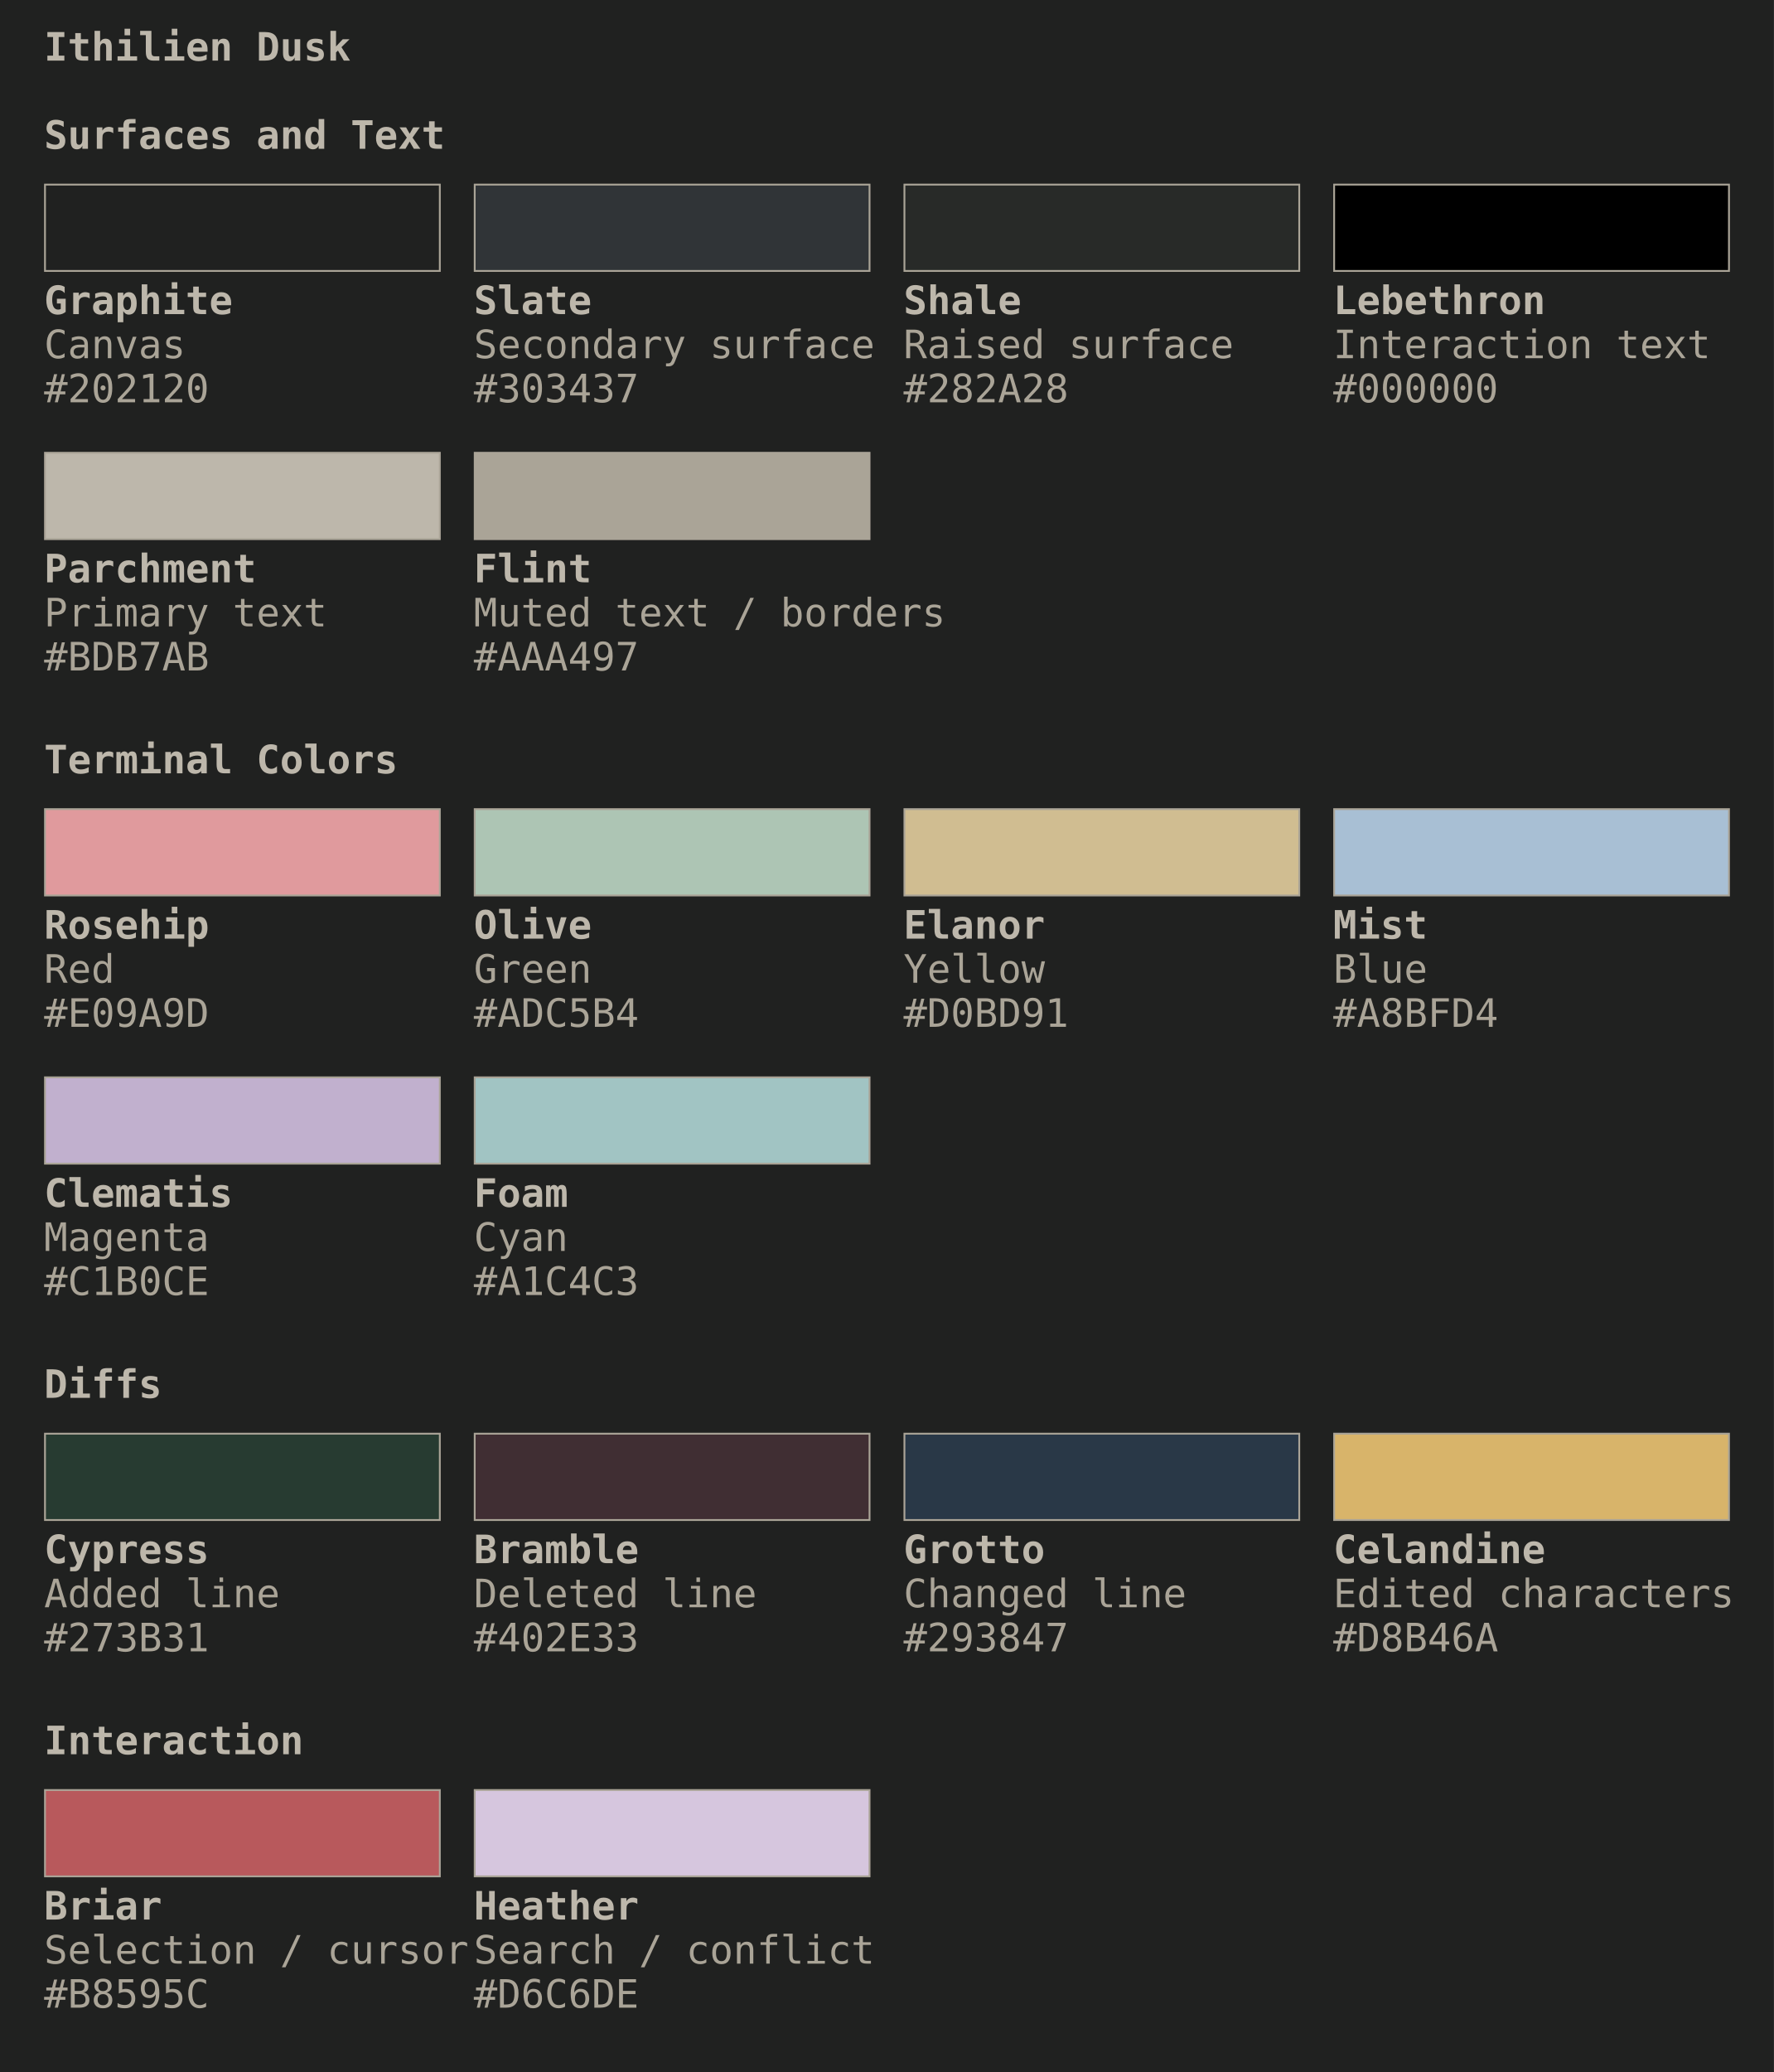
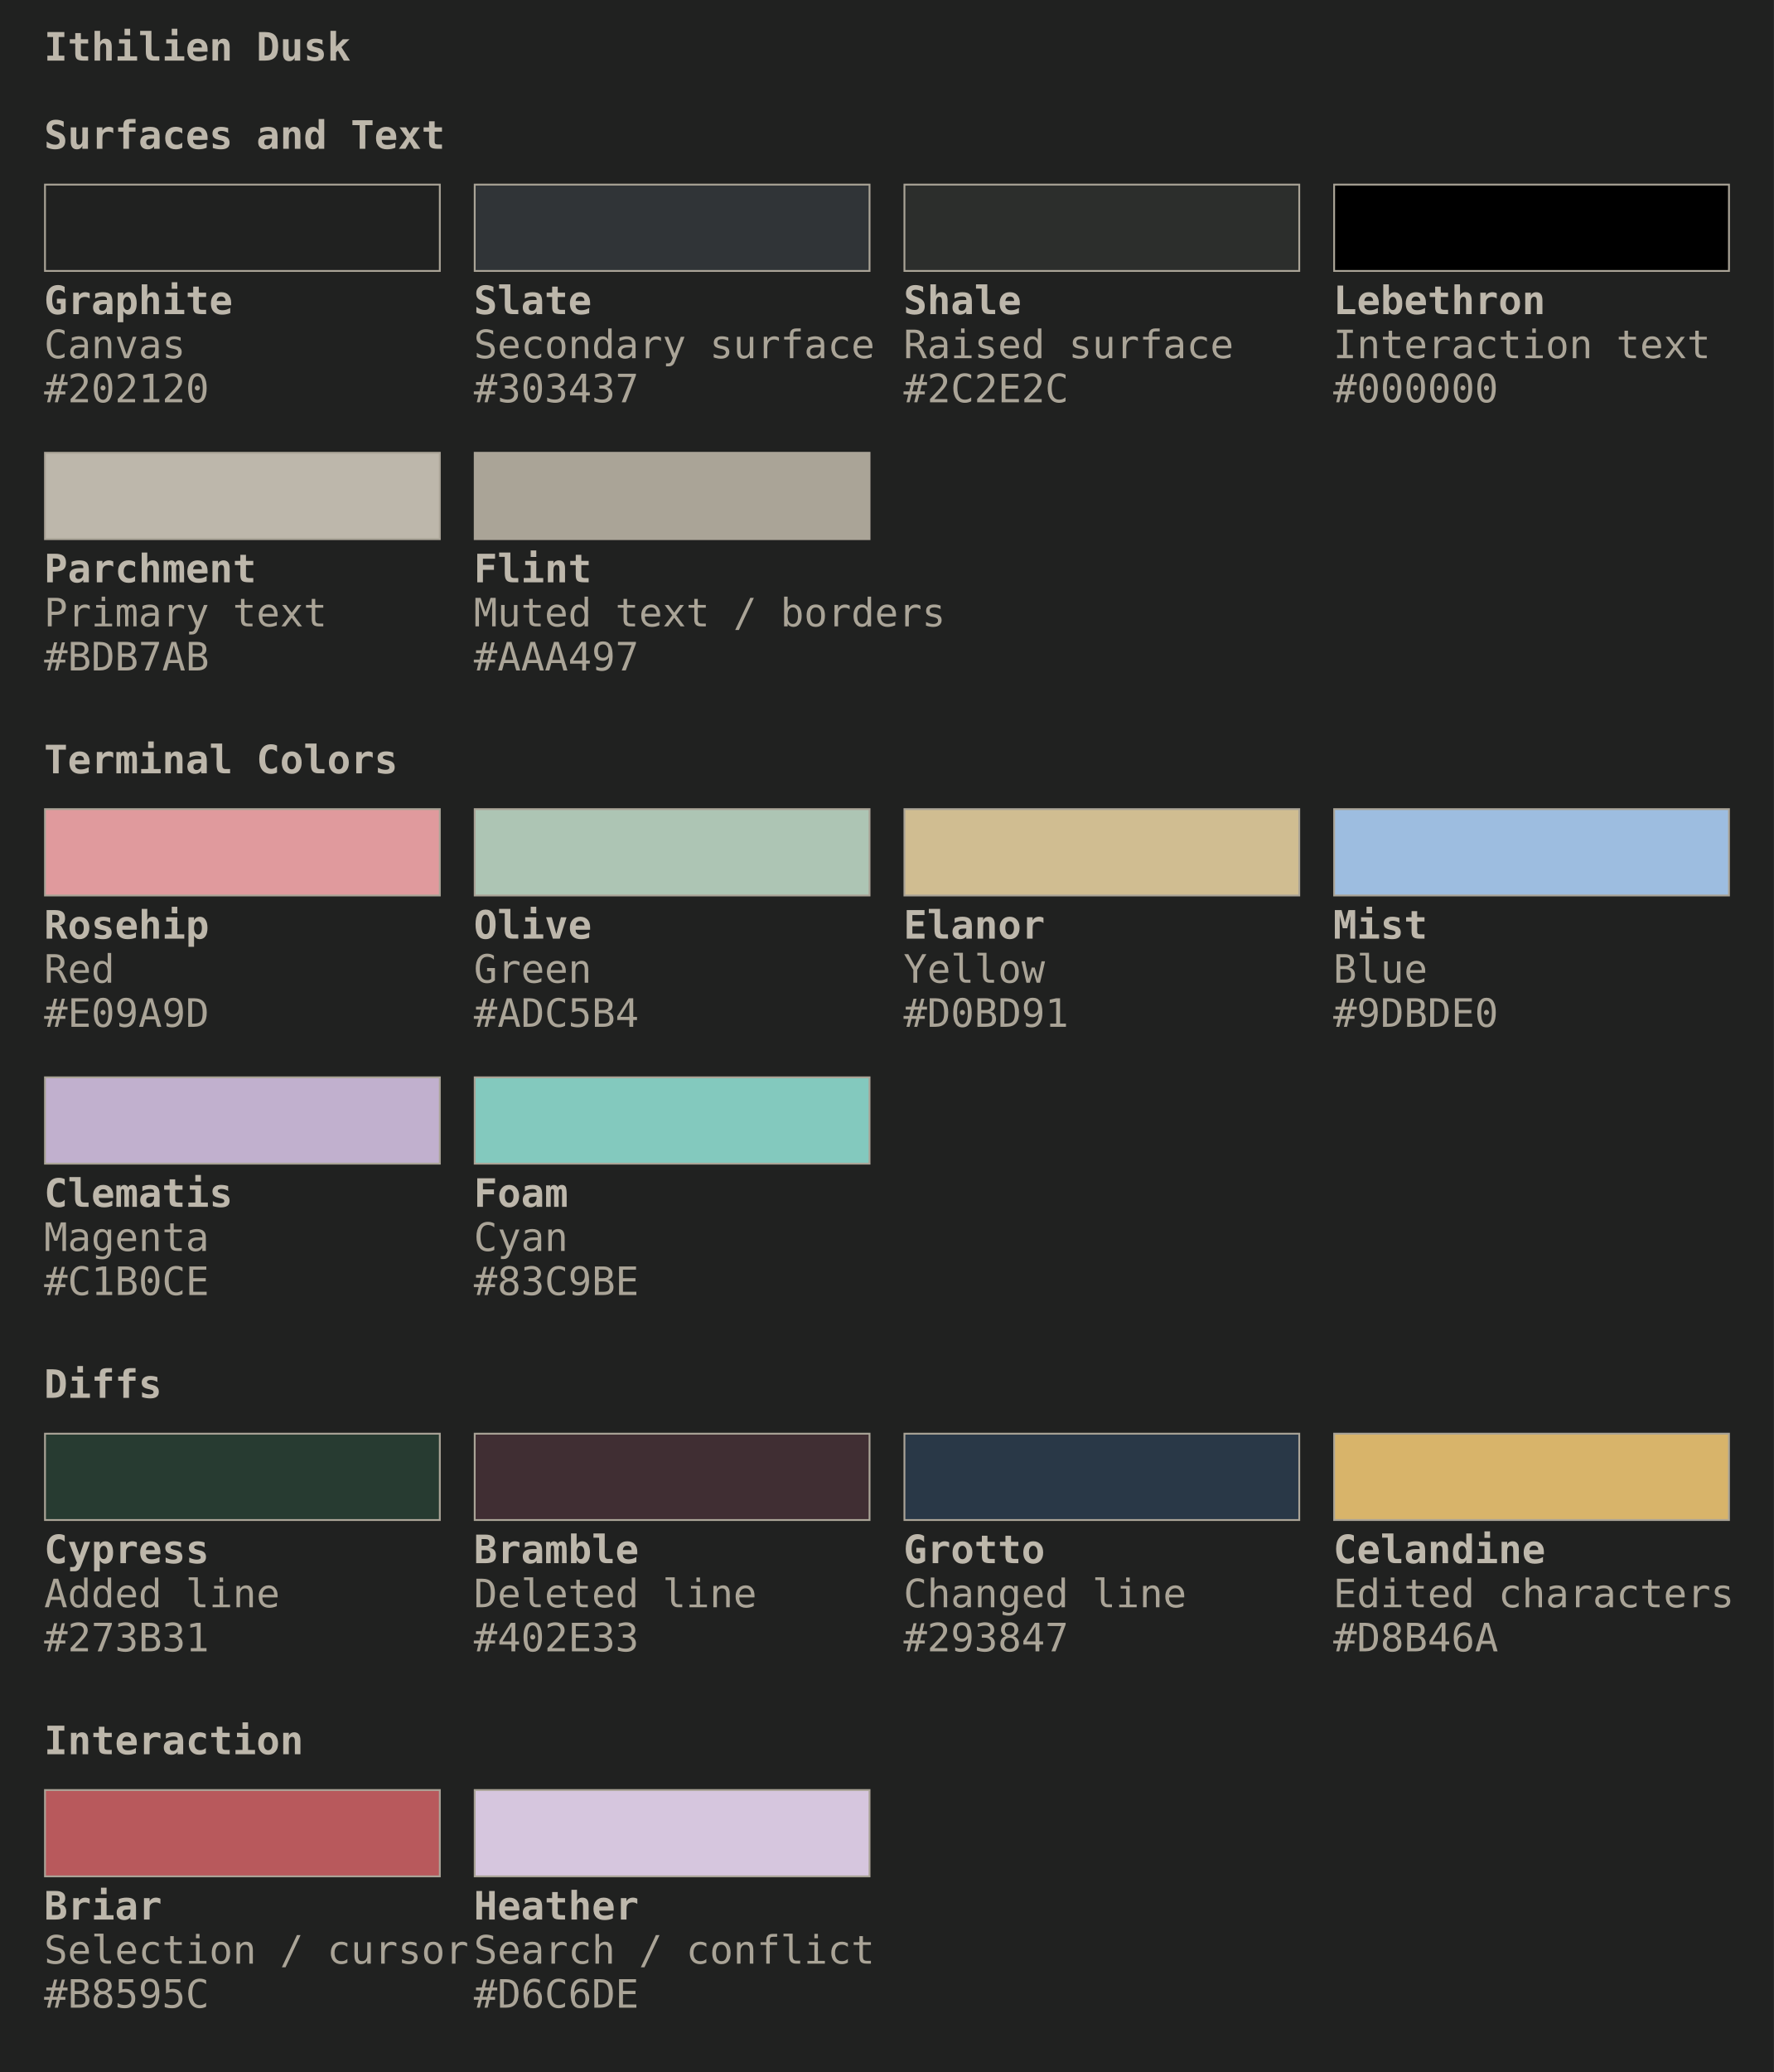
<svg xmlns="http://www.w3.org/2000/svg" xml:space="preserve" width="966" height="1128" viewBox="0 0 966 1128">
  <style>text{font-family:"Berkeley Mono Retina",monospace;font-size:16pt}</style>
  <rect x="0" y="0" width="966" height="1128" fill="#202120" />
  <text x="24" y="33" fill="#BDB7AB" font-weight="700">Ithilien Dusk</text>
  <text x="24" y="81" fill="#BDB7AB" font-weight="700">Surfaces and Text</text>
  <rect x="24" y="100" width="216" height="48" fill="#AAA497" />
  <rect x="25" y="101" width="214" height="46" fill="#202120" />
  <text x="24" y="171" fill="#BDB7AB" font-weight="700">Graphite</text>
  <text x="24" y="195" fill="#AAA497">Canvas</text>
  <text x="24" y="219" fill="#AAA497">#202120</text>
  <rect x="258" y="100" width="216" height="48" fill="#AAA497" />
  <rect x="259" y="101" width="214" height="46" fill="#303437" />
  <text x="258" y="171" fill="#BDB7AB" font-weight="700">Slate</text>
  <text x="258" y="195" fill="#AAA497">Secondary surface</text>
  <text x="258" y="219" fill="#AAA497">#303437</text>
  <rect x="492" y="100" width="216" height="48" fill="#AAA497" />
-   <rect x="493" y="101" width="214" height="46" fill="#282A28" />
+   <rect x="493" y="101" width="214" height="46" fill="#2C2E2C" />
  <text x="492" y="171" fill="#BDB7AB" font-weight="700">Shale</text>
  <text x="492" y="195" fill="#AAA497">Raised surface</text>
-   <text x="492" y="219" fill="#AAA497">#282A28</text>
+   <text x="492" y="219" fill="#AAA497">#2C2E2C</text>
  <rect x="726" y="100" width="216" height="48" fill="#AAA497" />
  <rect x="727" y="101" width="214" height="46" fill="#000000" />
  <text x="726" y="171" fill="#BDB7AB" font-weight="700">Lebethron</text>
  <text x="726" y="195" fill="#AAA497">Interaction text</text>
  <text x="726" y="219" fill="#AAA497">#000000</text>
  <rect x="24" y="246" width="216" height="48" fill="#AAA497" />
  <rect x="25" y="247" width="214" height="46" fill="#BDB7AB" />
  <text x="24" y="317" fill="#BDB7AB" font-weight="700">Parchment</text>
  <text x="24" y="341" fill="#AAA497">Primary text</text>
  <text x="24" y="365" fill="#AAA497">#BDB7AB</text>
  <rect x="258" y="246" width="216" height="48" fill="#AAA497" />
  <rect x="259" y="247" width="214" height="46" fill="#AAA497" />
  <text x="258" y="317" fill="#BDB7AB" font-weight="700">Flint</text>
  <text x="258" y="341" fill="#AAA497">Muted text / borders</text>
  <text x="258" y="365" fill="#AAA497">#AAA497</text>
  <text x="24" y="421" fill="#BDB7AB" font-weight="700">Terminal Colors</text>
  <rect x="24" y="440" width="216" height="48" fill="#AAA497" />
  <rect x="25" y="441" width="214" height="46" fill="#E09A9D" />
  <text x="24" y="511" fill="#BDB7AB" font-weight="700">Rosehip</text>
  <text x="24" y="535" fill="#AAA497">Red</text>
  <text x="24" y="559" fill="#AAA497">#E09A9D</text>
  <rect x="258" y="440" width="216" height="48" fill="#AAA497" />
  <rect x="259" y="441" width="214" height="46" fill="#ADC5B4" />
  <text x="258" y="511" fill="#BDB7AB" font-weight="700">Olive</text>
  <text x="258" y="535" fill="#AAA497">Green</text>
  <text x="258" y="559" fill="#AAA497">#ADC5B4</text>
  <rect x="492" y="440" width="216" height="48" fill="#AAA497" />
  <rect x="493" y="441" width="214" height="46" fill="#D0BD91" />
  <text x="492" y="511" fill="#BDB7AB" font-weight="700">Elanor</text>
  <text x="492" y="535" fill="#AAA497">Yellow</text>
  <text x="492" y="559" fill="#AAA497">#D0BD91</text>
  <rect x="726" y="440" width="216" height="48" fill="#AAA497" />
-   <rect x="727" y="441" width="214" height="46" fill="#A8BFD4" />
+   <rect x="727" y="441" width="214" height="46" fill="#9DBDE0" />
  <text x="726" y="511" fill="#BDB7AB" font-weight="700">Mist</text>
  <text x="726" y="535" fill="#AAA497">Blue</text>
-   <text x="726" y="559" fill="#AAA497">#A8BFD4</text>
+   <text x="726" y="559" fill="#AAA497">#9DBDE0</text>
  <rect x="24" y="586" width="216" height="48" fill="#AAA497" />
  <rect x="25" y="587" width="214" height="46" fill="#C1B0CE" />
  <text x="24" y="657" fill="#BDB7AB" font-weight="700">Clematis</text>
  <text x="24" y="681" fill="#AAA497">Magenta</text>
  <text x="24" y="705" fill="#AAA497">#C1B0CE</text>
  <rect x="258" y="586" width="216" height="48" fill="#AAA497" />
-   <rect x="259" y="587" width="214" height="46" fill="#A1C4C3" />
+   <rect x="259" y="587" width="214" height="46" fill="#83C9BE" />
  <text x="258" y="657" fill="#BDB7AB" font-weight="700">Foam</text>
  <text x="258" y="681" fill="#AAA497">Cyan</text>
-   <text x="258" y="705" fill="#AAA497">#A1C4C3</text>
+   <text x="258" y="705" fill="#AAA497">#83C9BE</text>
  <text x="24" y="761" fill="#BDB7AB" font-weight="700">Diffs</text>
  <rect x="24" y="780" width="216" height="48" fill="#AAA497" />
  <rect x="25" y="781" width="214" height="46" fill="#273B31" />
  <text x="24" y="851" fill="#BDB7AB" font-weight="700">Cypress</text>
  <text x="24" y="875" fill="#AAA497">Added line</text>
  <text x="24" y="899" fill="#AAA497">#273B31</text>
  <rect x="258" y="780" width="216" height="48" fill="#AAA497" />
  <rect x="259" y="781" width="214" height="46" fill="#402E33" />
  <text x="258" y="851" fill="#BDB7AB" font-weight="700">Bramble</text>
  <text x="258" y="875" fill="#AAA497">Deleted line</text>
  <text x="258" y="899" fill="#AAA497">#402E33</text>
  <rect x="492" y="780" width="216" height="48" fill="#AAA497" />
  <rect x="493" y="781" width="214" height="46" fill="#293847" />
  <text x="492" y="851" fill="#BDB7AB" font-weight="700">Grotto</text>
  <text x="492" y="875" fill="#AAA497">Changed line</text>
  <text x="492" y="899" fill="#AAA497">#293847</text>
  <rect x="726" y="780" width="216" height="48" fill="#AAA497" />
  <rect x="727" y="781" width="214" height="46" fill="#D8B46A" />
  <text x="726" y="851" fill="#BDB7AB" font-weight="700">Celandine</text>
  <text x="726" y="875" fill="#AAA497">Edited characters</text>
  <text x="726" y="899" fill="#AAA497">#D8B46A</text>
  <text x="24" y="955" fill="#BDB7AB" font-weight="700">Interaction</text>
  <rect x="24" y="974" width="216" height="48" fill="#AAA497" />
  <rect x="25" y="975" width="214" height="46" fill="#B8595C" />
  <text x="24" y="1045" fill="#BDB7AB" font-weight="700">Briar</text>
  <text x="24" y="1069" fill="#AAA497">Selection / cursor</text>
  <text x="24" y="1093" fill="#AAA497">#B8595C</text>
  <rect x="258" y="974" width="216" height="48" fill="#AAA497" />
  <rect x="259" y="975" width="214" height="46" fill="#D6C6DE" />
  <text x="258" y="1045" fill="#BDB7AB" font-weight="700">Heather</text>
  <text x="258" y="1069" fill="#AAA497">Search / conflict</text>
  <text x="258" y="1093" fill="#AAA497">#D6C6DE</text>
</svg>
